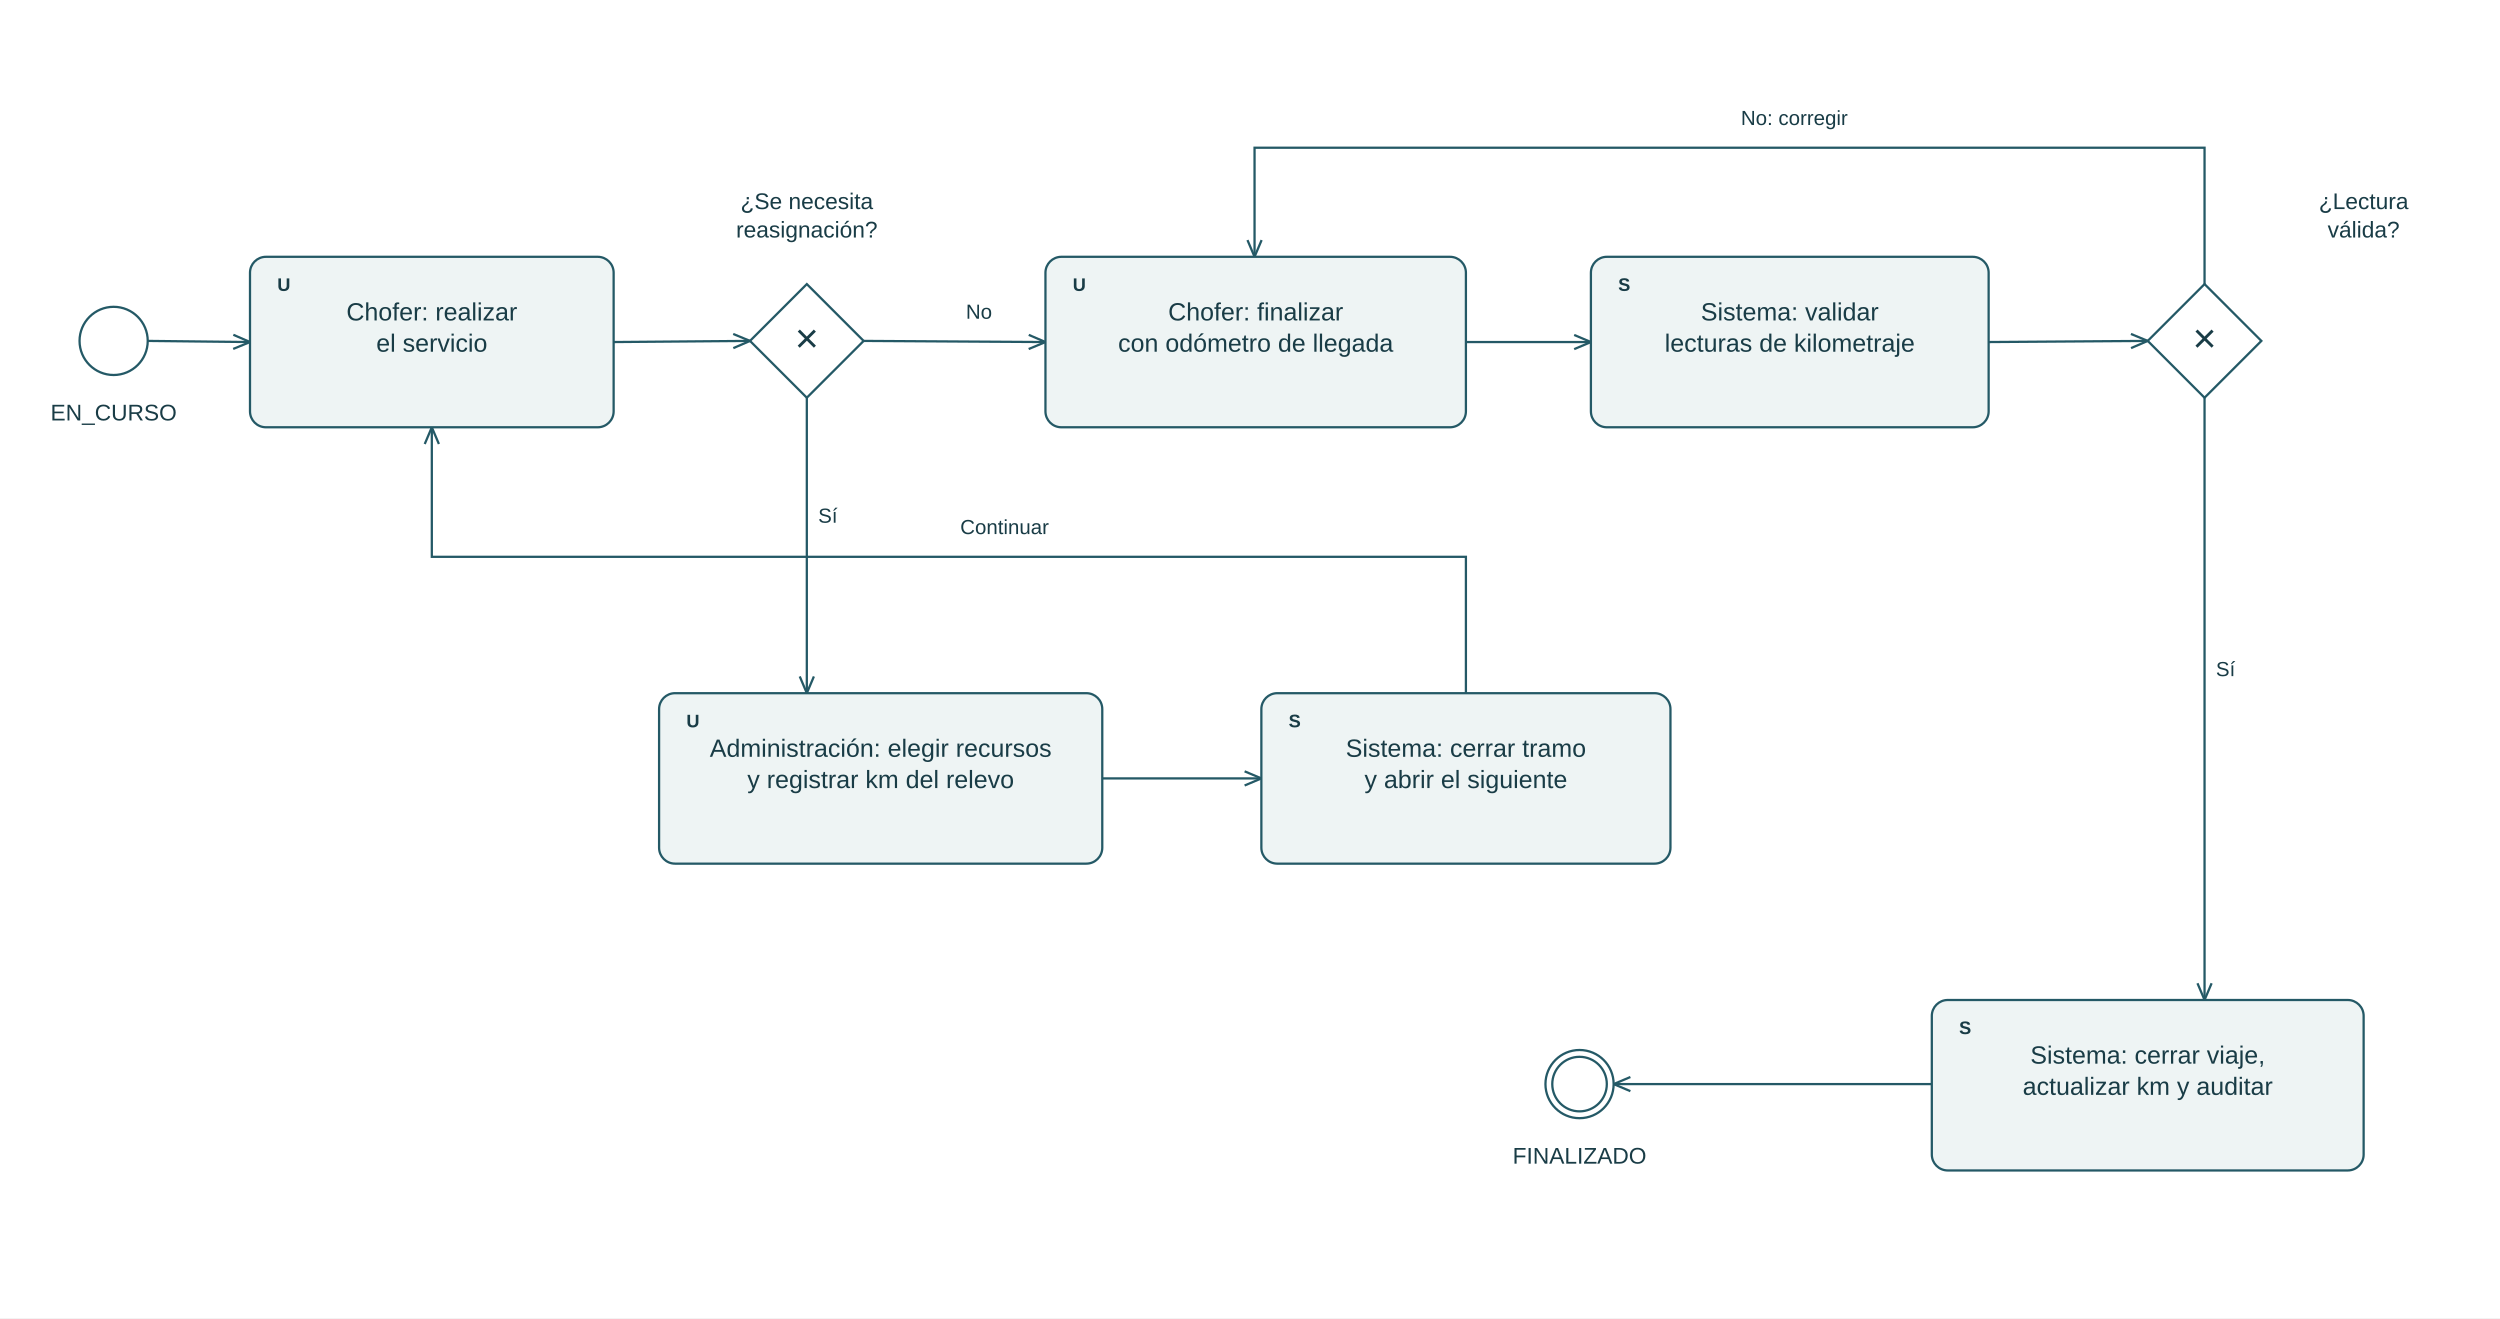
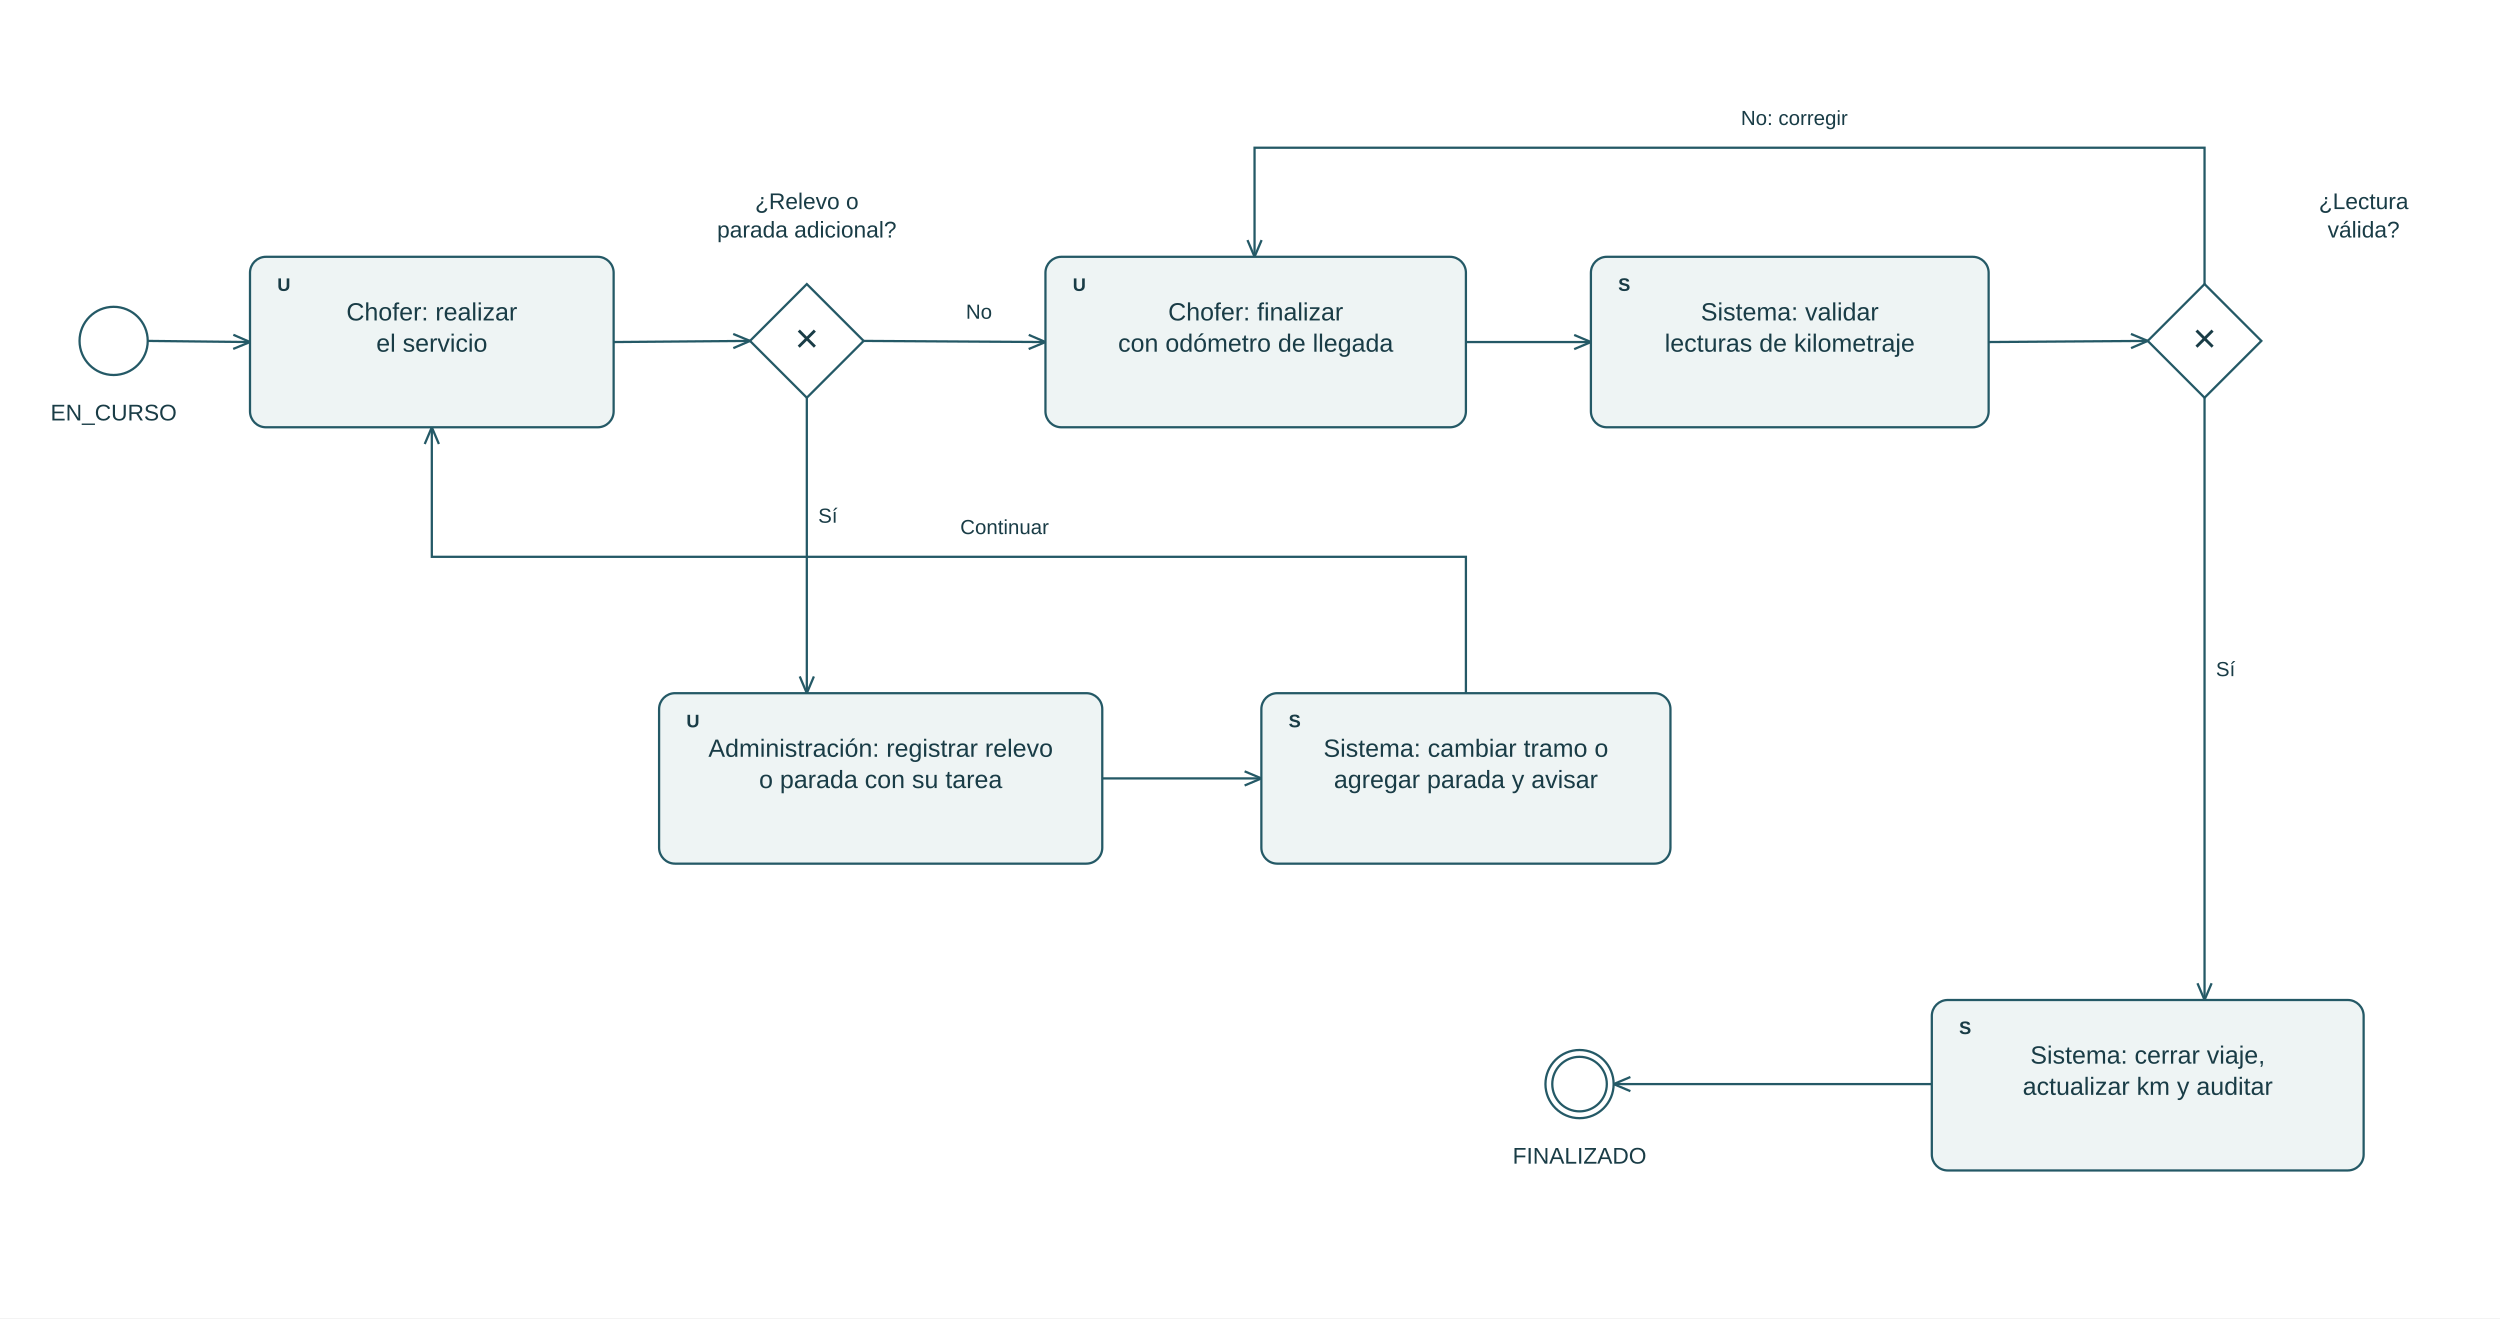
<svg xmlns="http://www.w3.org/2000/svg" width="1100" height="580" viewBox="0 0 1100 580">
  <rect width="100%" height="100%" fill="white" />
  <polyline points="65,150.0 110,150.5" fill="none" stroke="#245966" />
  <polyline points="102.597,153.533 110,150.5 102.667,147.303" fill="none" stroke="#245966" />
  <polyline points="270,150.5 330,150.0" fill="none" stroke="#245966" />
  <polyline points="322.658,153.177 330,150.0 322.606,146.946" fill="none" stroke="#245966" />
  <polyline points="355,175 355,305" fill="none" stroke="#245966" />
  <polyline points="351.885,297.632 355,305 358.115,297.632" fill="none" stroke="#245966" />
  <text x="360.0" y="230.0" text-anchor="start" font-family="Arial,sans-serif" font-size="9" font-weight="400" fill="#193c46">Sí</text>
  <polyline points="485,342.5 555,342.5" fill="none" stroke="#245966" />
  <polyline points="547.632,345.615 555,342.5 547.632,339.385" fill="none" stroke="#245966" />
  <polyline points="645,305 645,245 190,245 190,188" fill="none" stroke="#245966" />
  <polyline points="193.115,195.368 190,188 186.885,195.368" fill="none" stroke="#245966" />
  <text x="422.5" y="235.0" text-anchor="start" font-family="Arial,sans-serif" font-size="9" font-weight="400" fill="#193c46">Continuar</text>
  <polyline points="380,150.0 460,150.5" fill="none" stroke="#245966" />
  <polyline points="452.612,153.569 460,150.5 452.651,147.339" fill="none" stroke="#245966" />
  <text x="425.0" y="140.25" text-anchor="start" font-family="Arial,sans-serif" font-size="9" font-weight="400" fill="#193c46">No</text>
  <polyline points="645,150.5 700,150.5" fill="none" stroke="#245966" />
  <polyline points="692.632,153.615 700,150.5 692.632,147.385" fill="none" stroke="#245966" />
  <polyline points="875,150.5 945,150.0" fill="none" stroke="#245966" />
  <polyline points="937.654,153.168 945,150.0 937.609,146.937" fill="none" stroke="#245966" />
  <polyline points="970,125 970,65 552,65 552,113" fill="none" stroke="#245966" />
  <polyline points="548.885,105.632 552,113 555.115,105.632" fill="none" stroke="#245966" />
  <text x="766.0" y="55.0" text-anchor="start" font-family="Arial,sans-serif" font-size="9" font-weight="400" fill="#193c46">No: corregir</text>
  <polyline points="970,175 970,440" fill="none" stroke="#245966" />
  <polyline points="966.885,432.632 970,440 973.115,432.632" fill="none" stroke="#245966" />
  <text x="975.0" y="297.5" text-anchor="start" font-family="Arial,sans-serif" font-size="9" font-weight="400" fill="#193c46">Sí</text>
  <polyline points="850,477 710,477" fill="none" stroke="#245966" />
  <polyline points="717.368,473.885 710,477 717.368,480.115" fill="none" stroke="#245966" />
  <ellipse cx="50.0" cy="150.0" rx="15.0" ry="15.0" fill="white" stroke="#245966" />
  <text x="50.0" y="185.0" text-anchor="middle" font-family="Arial,sans-serif" font-size="10" font-weight="400" fill="#193c46">EN_CURSO</text>
  <rect x="110" y="113" width="160" height="75" rx="7" fill="#eef4f4" stroke="#245966" />
  <text x="190.0" y="141.0" text-anchor="middle" font-family="Arial,sans-serif" font-size="11" font-weight="400" fill="#193c46">Chofer: realizar</text>
  <text x="190.0" y="154.75" text-anchor="middle" font-family="Arial,sans-serif" font-size="11" font-weight="400" fill="#193c46">el servicio</text>
  <text x="122" y="128.0" text-anchor="start" font-family="Arial,sans-serif" font-size="8" font-weight="700" fill="#193c46">U</text>
  <polygon points="355.0,125 380,150.0 355.0,175 330,150.0" fill="white" stroke="#245966" />
  <text x="355.0" y="155.0" text-anchor="middle" font-family="Arial,sans-serif" font-size="18" font-weight="400" fill="#193c46">×</text>
-   <text x="355.0" y="92.0" text-anchor="middle" font-family="Arial,sans-serif" font-size="10" font-weight="400" fill="#193c46">¿Se necesita</text>
-   <text x="355.0" y="104.5" text-anchor="middle" font-family="Arial,sans-serif" font-size="10" font-weight="400" fill="#193c46">reasignación?</text>
+   <text x="355.0" y="92.0" text-anchor="middle" font-family="Arial,sans-serif" font-size="10" font-weight="400" fill="#193c46">¿Relevo o</text>
+   <text x="355.0" y="104.5" text-anchor="middle" font-family="Arial,sans-serif" font-size="10" font-weight="400" fill="#193c46">parada adicional?</text>
  <rect x="290" y="305" width="195" height="75" rx="7" fill="#eef4f4" stroke="#245966" />
-   <text x="387.5" y="333.0" text-anchor="middle" font-family="Arial,sans-serif" font-size="11" font-weight="400" fill="#193c46">Administración: elegir recursos</text>
-   <text x="387.5" y="346.75" text-anchor="middle" font-family="Arial,sans-serif" font-size="11" font-weight="400" fill="#193c46">y registrar km del relevo</text>
+   <text x="387.5" y="333.0" text-anchor="middle" font-family="Arial,sans-serif" font-size="11" font-weight="400" fill="#193c46">Administración: registrar relevo</text>
+   <text x="387.5" y="346.75" text-anchor="middle" font-family="Arial,sans-serif" font-size="11" font-weight="400" fill="#193c46">o parada con su tarea</text>
  <text x="302" y="320.0" text-anchor="start" font-family="Arial,sans-serif" font-size="8" font-weight="700" fill="#193c46">U</text>
  <rect x="555" y="305" width="180" height="75" rx="7" fill="#eef4f4" stroke="#245966" />
-   <text x="645.0" y="333.0" text-anchor="middle" font-family="Arial,sans-serif" font-size="11" font-weight="400" fill="#193c46">Sistema: cerrar tramo</text>
-   <text x="645.0" y="346.75" text-anchor="middle" font-family="Arial,sans-serif" font-size="11" font-weight="400" fill="#193c46">y abrir el siguiente</text>
+   <text x="645.0" y="333.0" text-anchor="middle" font-family="Arial,sans-serif" font-size="11" font-weight="400" fill="#193c46">Sistema: cambiar tramo o</text>
+   <text x="645.0" y="346.75" text-anchor="middle" font-family="Arial,sans-serif" font-size="11" font-weight="400" fill="#193c46">agregar parada y avisar</text>
  <text x="567" y="320.0" text-anchor="start" font-family="Arial,sans-serif" font-size="8" font-weight="700" fill="#193c46">S</text>
  <rect x="460" y="113" width="185" height="75" rx="7" fill="#eef4f4" stroke="#245966" />
  <text x="552.5" y="141.0" text-anchor="middle" font-family="Arial,sans-serif" font-size="11" font-weight="400" fill="#193c46">Chofer: finalizar</text>
  <text x="552.5" y="154.75" text-anchor="middle" font-family="Arial,sans-serif" font-size="11" font-weight="400" fill="#193c46">con odómetro de llegada</text>
  <text x="472" y="128.0" text-anchor="start" font-family="Arial,sans-serif" font-size="8" font-weight="700" fill="#193c46">U</text>
  <rect x="700" y="113" width="175" height="75" rx="7" fill="#eef4f4" stroke="#245966" />
  <text x="787.5" y="141.0" text-anchor="middle" font-family="Arial,sans-serif" font-size="11" font-weight="400" fill="#193c46">Sistema: validar</text>
  <text x="787.5" y="154.75" text-anchor="middle" font-family="Arial,sans-serif" font-size="11" font-weight="400" fill="#193c46">lecturas de kilometraje</text>
  <text x="712" y="128.0" text-anchor="start" font-family="Arial,sans-serif" font-size="8" font-weight="700" fill="#193c46">S</text>
  <polygon points="970.0,125 995,150.0 970.0,175 945,150.0" fill="white" stroke="#245966" />
  <text x="970.0" y="155.0" text-anchor="middle" font-family="Arial,sans-serif" font-size="18" font-weight="400" fill="#193c46">×</text>
  <text x="1040.0" y="92.0" text-anchor="middle" font-family="Arial,sans-serif" font-size="10" font-weight="400" fill="#193c46">¿Lectura</text>
  <text x="1040.0" y="104.5" text-anchor="middle" font-family="Arial,sans-serif" font-size="10" font-weight="400" fill="#193c46">válida?</text>
  <rect x="850" y="440" width="190" height="75" rx="7" fill="#eef4f4" stroke="#245966" />
  <text x="945.0" y="468.0" text-anchor="middle" font-family="Arial,sans-serif" font-size="11" font-weight="400" fill="#193c46">Sistema: cerrar viaje,</text>
  <text x="945.0" y="481.75" text-anchor="middle" font-family="Arial,sans-serif" font-size="11" font-weight="400" fill="#193c46">actualizar km y auditar</text>
  <text x="862" y="455.0" text-anchor="start" font-family="Arial,sans-serif" font-size="8" font-weight="700" fill="#193c46">S</text>
  <ellipse cx="695.0" cy="477.0" rx="15.0" ry="15.0" fill="white" stroke="#245966" />
  <ellipse cx="695.0" cy="477.0" rx="12.0" ry="12.0" fill="white" stroke="#245966" />
  <text x="695.0" y="512.0" text-anchor="middle" font-family="Arial,sans-serif" font-size="10" font-weight="400" fill="#193c46">FINALIZADO</text>
</svg>
